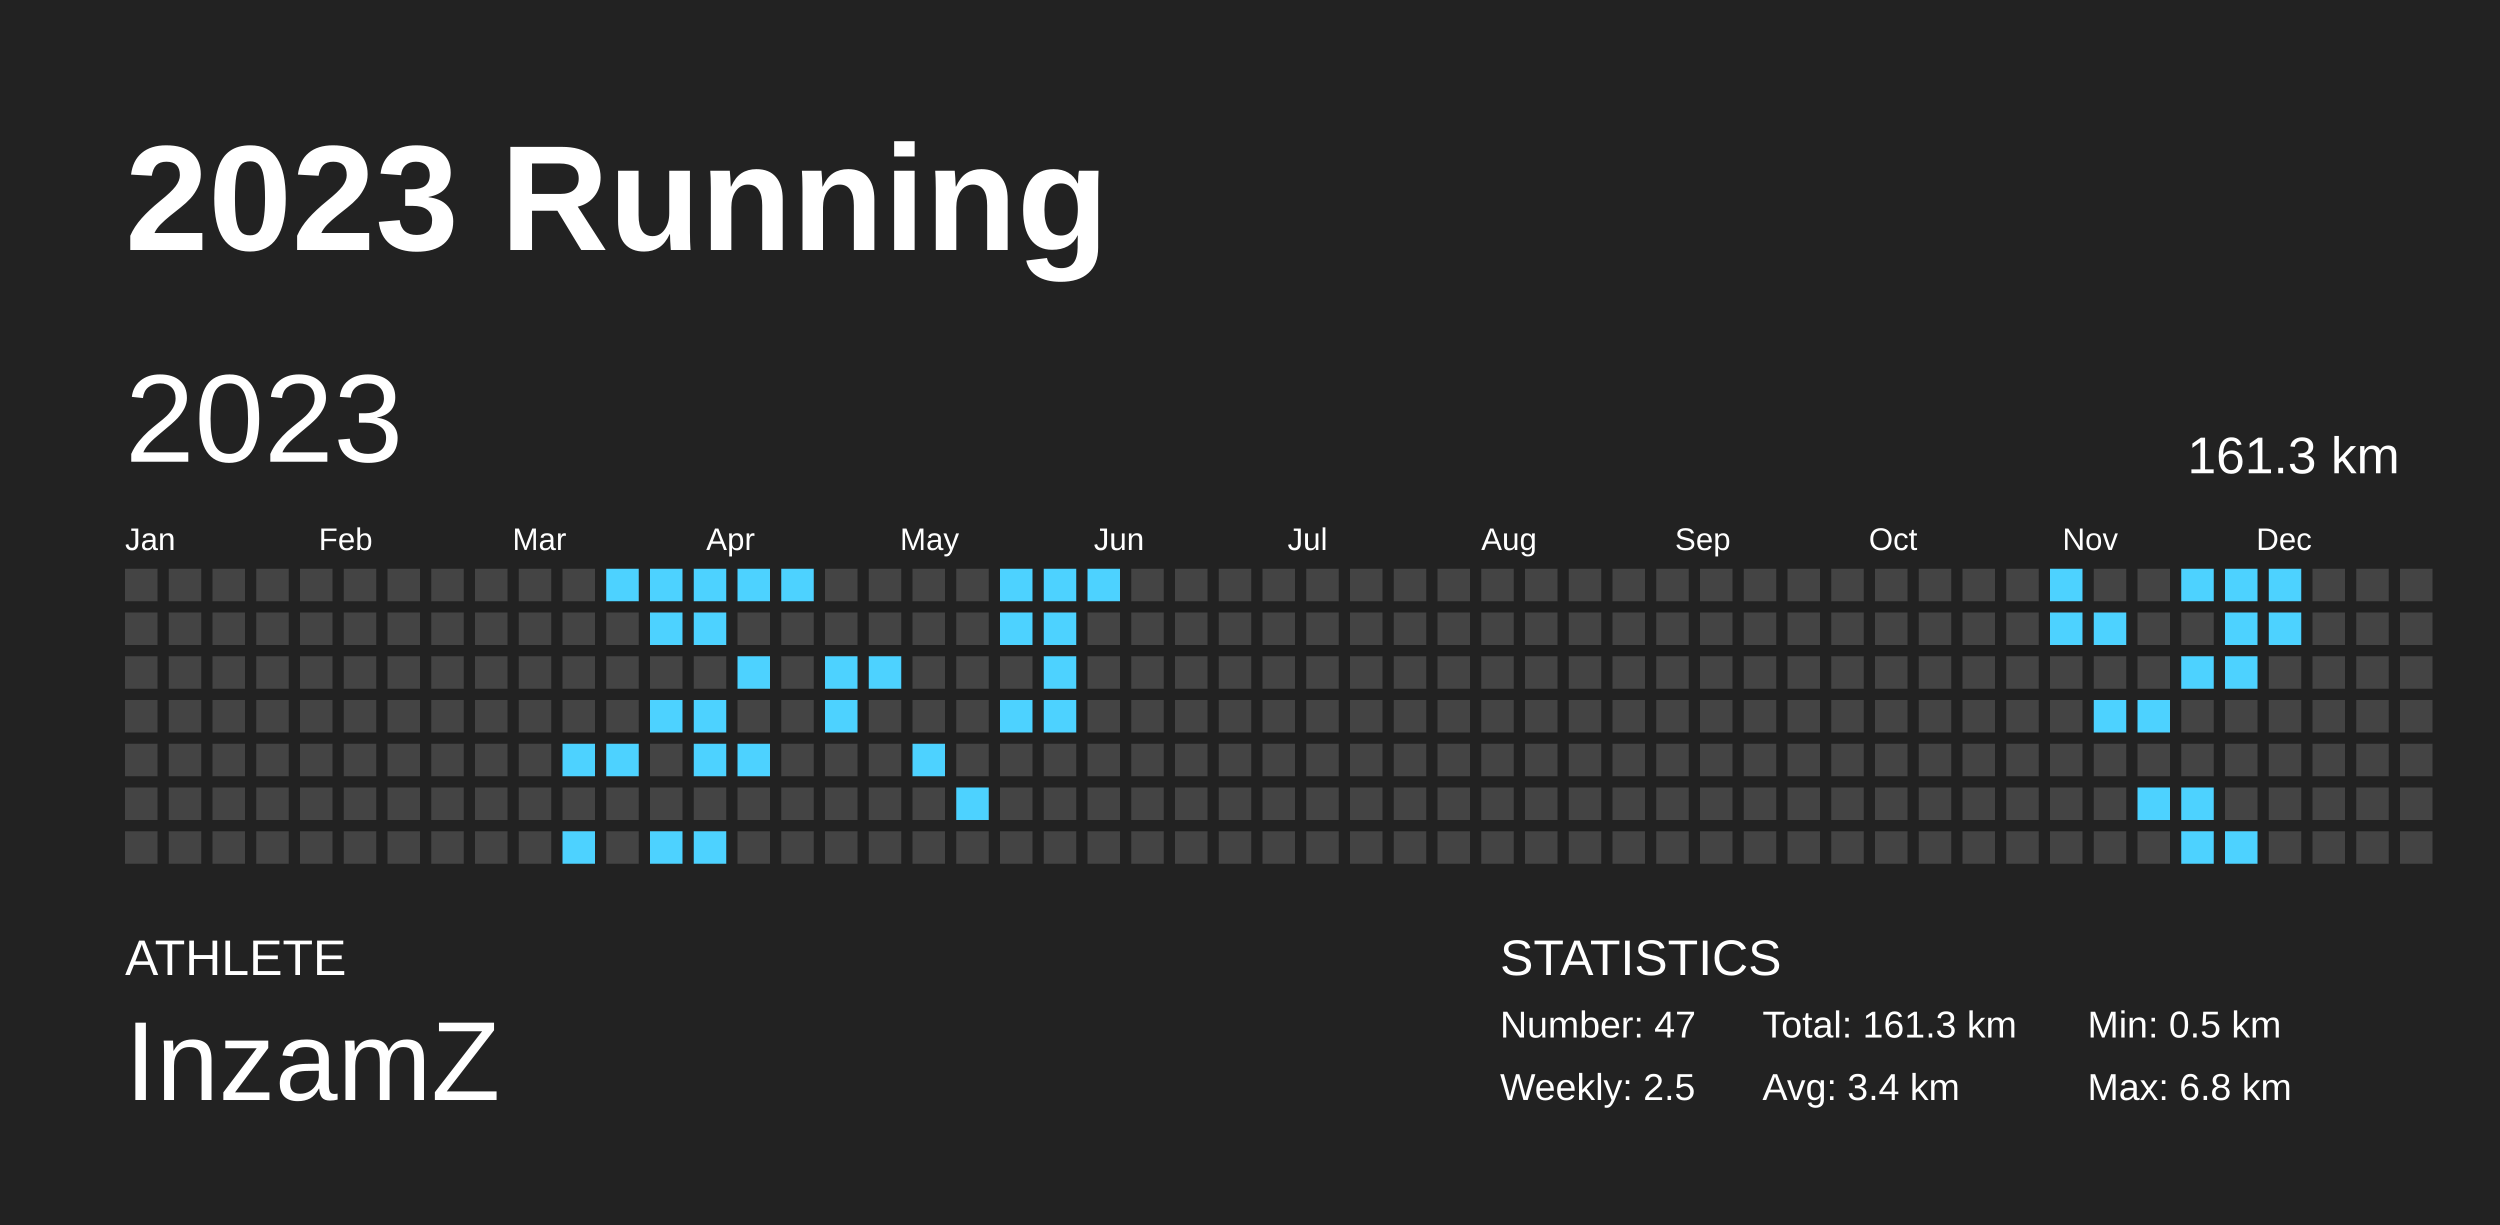
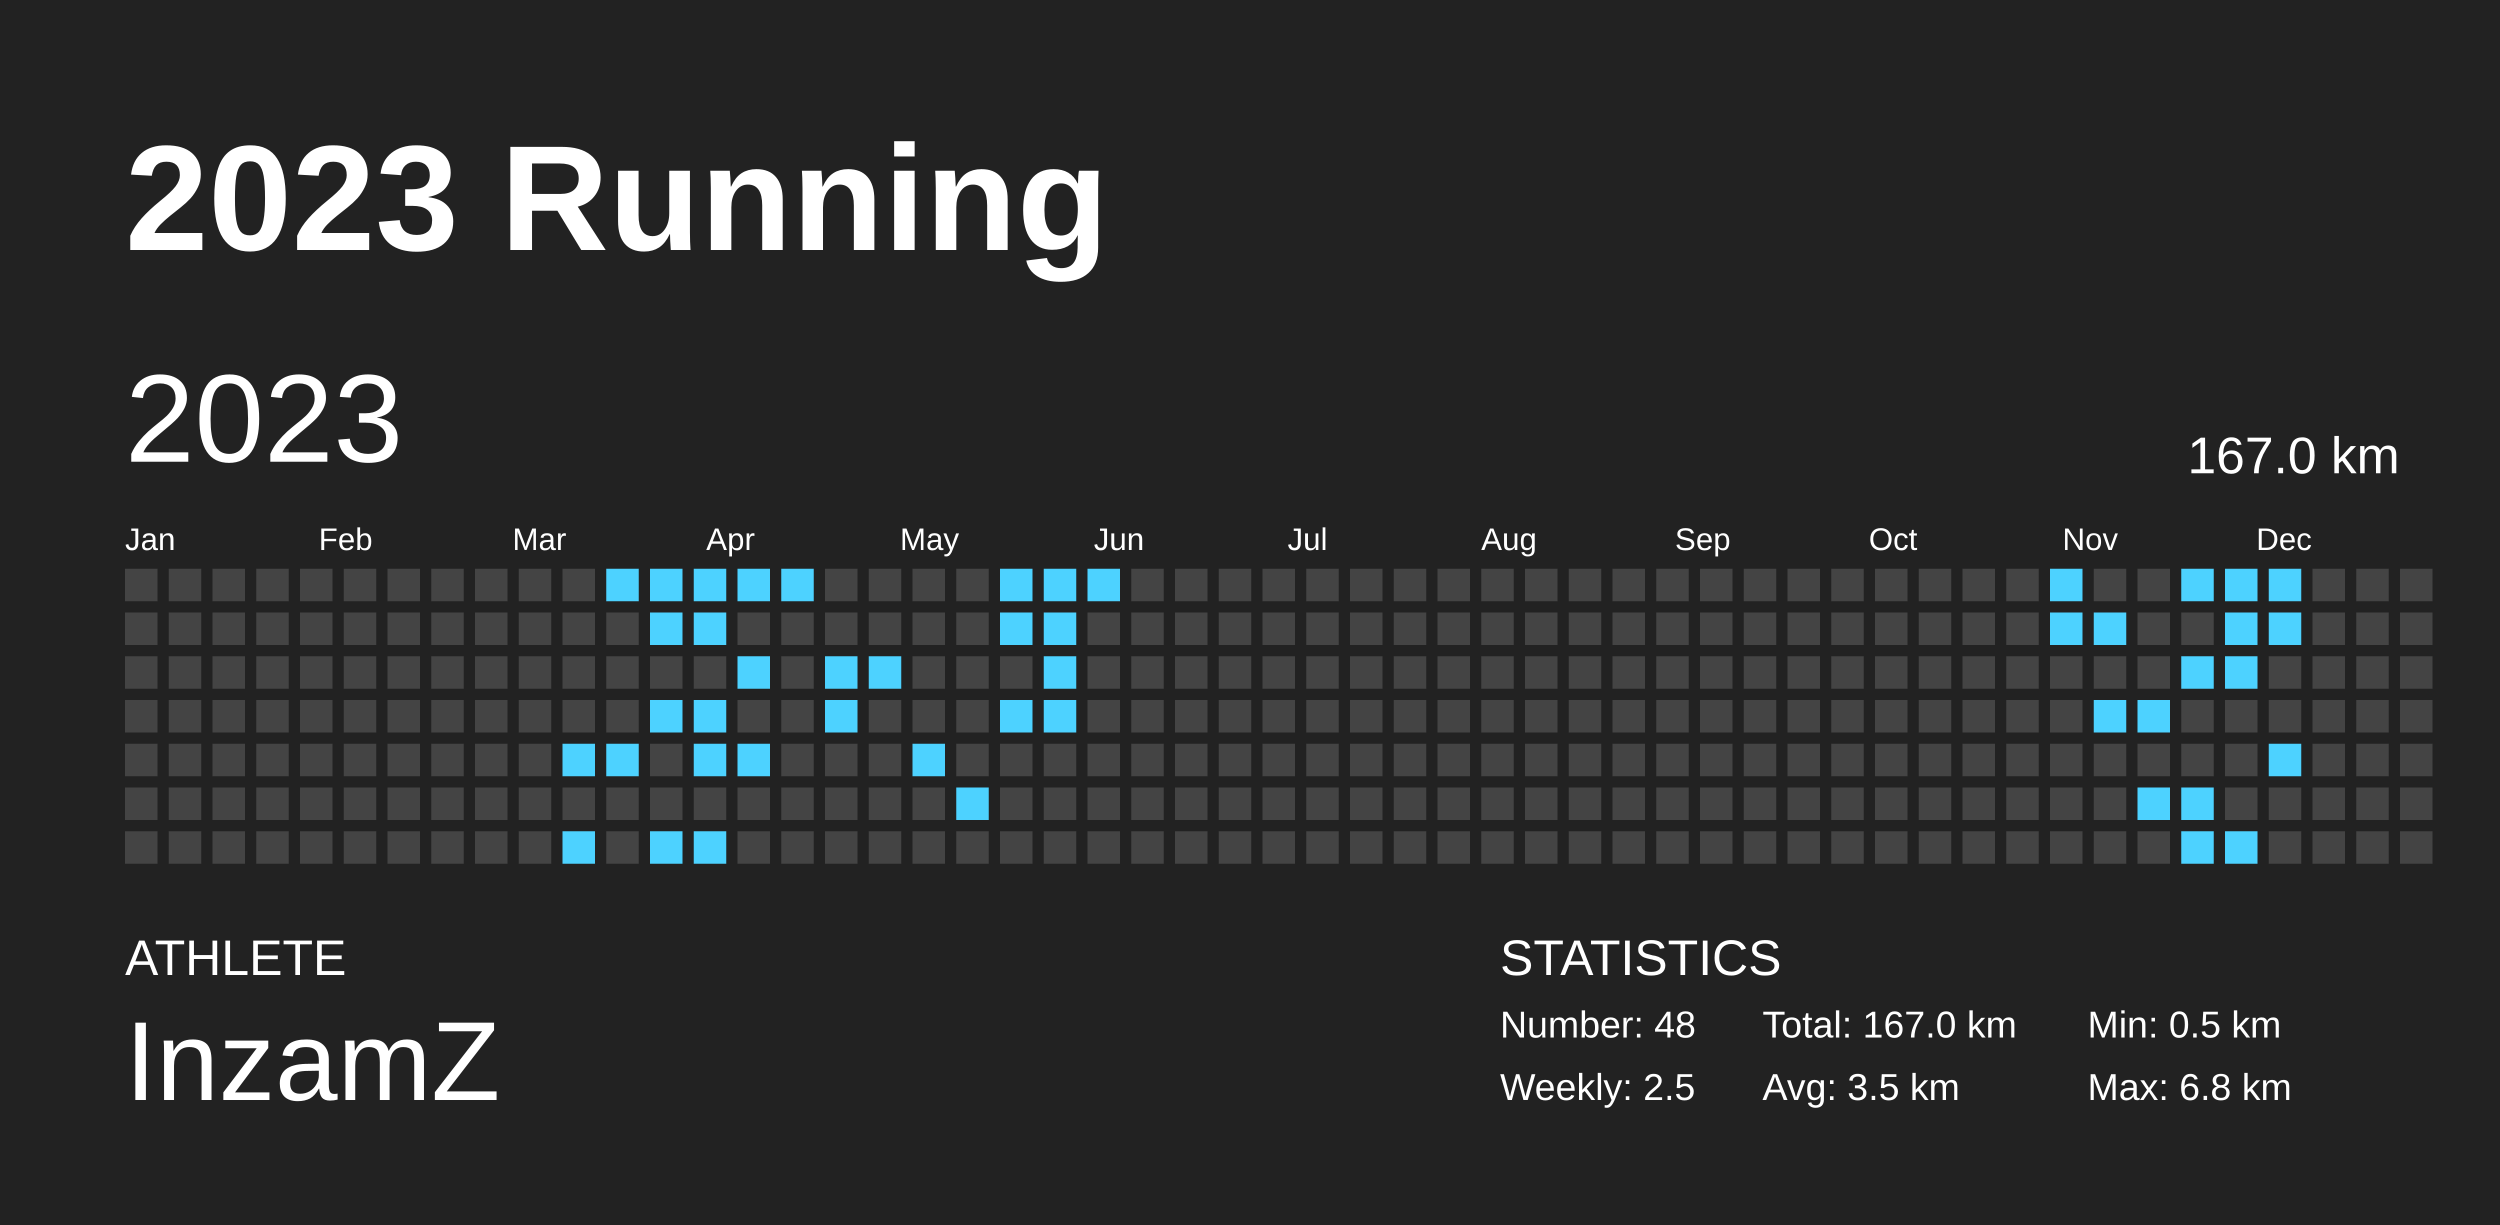
<svg xmlns="http://www.w3.org/2000/svg" baseProfile="full" height="98mm" version="1.1" viewBox="0,0,200,98" width="200mm">
  <defs />
  <rect fill="#222222" height="98" width="200" x="0" y="0" />
  <text fill="#FFFFFF" style="font-size:12px; font-family:Arial; font-weight:bold;" x="10" y="20">2023 Running</text>
  <text fill="#FFFFFF" style="font-size:4px; font-family:Arial" x="10" y="78">ATHLETE</text>
  <text fill="#FFFFFF" style="font-size:9px; font-family:Arial" x="10" y="88">InzamZ</text>
  <text fill="#FFFFFF" style="font-size:4px; font-family:Arial" x="120" y="78">STATISTICS</text>
-   <text fill="#FFFFFF" style="font-size:3px; font-family:Arial" x="120" y="83">Number: 47</text>
+   <text fill="#FFFFFF" style="font-size:3px; font-family:Arial" x="120" y="83">Number: 48</text>
  <text fill="#FFFFFF" style="font-size:3px; font-family:Arial" x="120" y="88">Weekly: 2.5</text>
-   <text fill="#FFFFFF" style="font-size:3px; font-family:Arial" x="141" y="83">Total: 161.3 km</text>
-   <text fill="#FFFFFF" style="font-size:3px; font-family:Arial" x="141" y="88">Avg: 3.4 km</text>
+   <text fill="#FFFFFF" style="font-size:3px; font-family:Arial" x="141" y="83">Total: 167.0 km</text>
+   <text fill="#FFFFFF" style="font-size:3px; font-family:Arial" x="141" y="88">Avg: 3.5 km</text>
  <text fill="#FFFFFF" style="font-size:3px; font-family:Arial" x="167" y="83">Min: 0.5 km</text>
  <text fill="#FFFFFF" style="font-size:3px; font-family:Arial" x="167" y="88">Max: 6.8 km</text>
  <text dominant-baseline="hanging" fill="#FFFFFF" style="font-size:10.0px; font-family:Arial;" x="10" y="30">2023</text>
-   <text dominant-baseline="hanging" fill="#FFFFFF" style="font-size:4.125px; font-family:Arial;" x="175" y="35">161.3 km</text>
+   <text dominant-baseline="hanging" fill="#FFFFFF" style="font-size:4.125px; font-family:Arial;" x="175" y="35">167.0 km</text>
  <text fill="#FFFFFF" style="font-size:2.5px; font-family:Arial" x="10.0" y="44">Jan</text>
  <text fill="#FFFFFF" style="font-size:2.5px; font-family:Arial" x="25.5" y="44">Feb</text>
  <text fill="#FFFFFF" style="font-size:2.5px; font-family:Arial" x="41.0" y="44">Mar</text>
  <text fill="#FFFFFF" style="font-size:2.5px; font-family:Arial" x="56.5" y="44">Apr</text>
  <text fill="#FFFFFF" style="font-size:2.5px; font-family:Arial" x="72.0" y="44">May</text>
  <text fill="#FFFFFF" style="font-size:2.5px; font-family:Arial" x="87.5" y="44">Jun</text>
  <text fill="#FFFFFF" style="font-size:2.5px; font-family:Arial" x="103.0" y="44">Jul</text>
  <text fill="#FFFFFF" style="font-size:2.5px; font-family:Arial" x="118.5" y="44">Aug</text>
  <text fill="#FFFFFF" style="font-size:2.5px; font-family:Arial" x="134.0" y="44">Sep</text>
  <text fill="#FFFFFF" style="font-size:2.5px; font-family:Arial" x="149.5" y="44">Oct</text>
  <text fill="#FFFFFF" style="font-size:2.5px; font-family:Arial" x="165.0" y="44">Nov</text>
  <text fill="#FFFFFF" style="font-size:2.5px; font-family:Arial" x="180.5" y="44">Dec</text>
  <rect fill="#444444" height="2.6" width="2.6" x="10.0" y="45.5" />
  <rect fill="#444444" height="2.6" width="2.6" x="10.0" y="49.0" />
  <rect fill="#444444" height="2.6" width="2.6" x="10.0" y="52.5" />
  <rect fill="#444444" height="2.6" width="2.6" x="10.0" y="56.0" />
  <rect fill="#444444" height="2.6" width="2.6" x="10.0" y="59.5" />
  <rect fill="#444444" height="2.6" width="2.6" x="10.0" y="63.0" />
  <rect fill="#444444" height="2.6" width="2.6" x="10.0" y="66.5" />
  <rect fill="#444444" height="2.6" width="2.6" x="13.5" y="45.5" />
  <rect fill="#444444" height="2.6" width="2.6" x="13.5" y="49.0" />
  <rect fill="#444444" height="2.6" width="2.6" x="13.5" y="52.5" />
  <rect fill="#444444" height="2.6" width="2.6" x="13.5" y="56.0" />
  <rect fill="#444444" height="2.6" width="2.6" x="13.5" y="59.5" />
  <rect fill="#444444" height="2.6" width="2.6" x="13.5" y="63.0" />
  <rect fill="#444444" height="2.6" width="2.6" x="13.5" y="66.5" />
  <rect fill="#444444" height="2.6" width="2.6" x="17.0" y="45.5" />
  <rect fill="#444444" height="2.6" width="2.6" x="17.0" y="49.0" />
  <rect fill="#444444" height="2.6" width="2.6" x="17.0" y="52.5" />
  <rect fill="#444444" height="2.6" width="2.6" x="17.0" y="56.0" />
  <rect fill="#444444" height="2.6" width="2.6" x="17.0" y="59.5" />
  <rect fill="#444444" height="2.6" width="2.6" x="17.0" y="63.0" />
  <rect fill="#444444" height="2.6" width="2.6" x="17.0" y="66.5" />
  <rect fill="#444444" height="2.6" width="2.6" x="20.5" y="45.5" />
  <rect fill="#444444" height="2.6" width="2.6" x="20.5" y="49.0" />
  <rect fill="#444444" height="2.6" width="2.6" x="20.5" y="52.5" />
  <rect fill="#444444" height="2.6" width="2.6" x="20.5" y="56.0" />
  <rect fill="#444444" height="2.6" width="2.6" x="20.5" y="59.5" />
  <rect fill="#444444" height="2.6" width="2.6" x="20.5" y="63.0" />
  <rect fill="#444444" height="2.6" width="2.6" x="20.5" y="66.5" />
  <rect fill="#444444" height="2.6" width="2.6" x="24.0" y="45.5" />
  <rect fill="#444444" height="2.6" width="2.6" x="24.0" y="49.0" />
  <rect fill="#444444" height="2.6" width="2.6" x="24.0" y="52.5" />
  <rect fill="#444444" height="2.6" width="2.6" x="24.0" y="56.0" />
  <rect fill="#444444" height="2.6" width="2.6" x="24.0" y="59.5" />
  <rect fill="#444444" height="2.6" width="2.6" x="24.0" y="63.0" />
  <rect fill="#444444" height="2.6" width="2.6" x="24.0" y="66.5" />
  <rect fill="#444444" height="2.6" width="2.6" x="27.5" y="45.5" />
  <rect fill="#444444" height="2.6" width="2.6" x="27.5" y="49.0" />
  <rect fill="#444444" height="2.6" width="2.6" x="27.5" y="52.5" />
  <rect fill="#444444" height="2.6" width="2.6" x="27.5" y="56.0" />
  <rect fill="#444444" height="2.6" width="2.6" x="27.5" y="59.5" />
  <rect fill="#444444" height="2.6" width="2.6" x="27.5" y="63.0" />
  <rect fill="#444444" height="2.6" width="2.6" x="27.5" y="66.5" />
  <rect fill="#444444" height="2.6" width="2.6" x="31.0" y="45.5" />
  <rect fill="#444444" height="2.6" width="2.6" x="31.0" y="49.0" />
  <rect fill="#444444" height="2.6" width="2.6" x="31.0" y="52.5" />
  <rect fill="#444444" height="2.6" width="2.6" x="31.0" y="56.0" />
  <rect fill="#444444" height="2.6" width="2.6" x="31.0" y="59.5" />
  <rect fill="#444444" height="2.6" width="2.6" x="31.0" y="63.0" />
  <rect fill="#444444" height="2.6" width="2.6" x="31.0" y="66.5" />
  <rect fill="#444444" height="2.6" width="2.6" x="34.5" y="45.5" />
  <rect fill="#444444" height="2.6" width="2.6" x="34.5" y="49.0" />
  <rect fill="#444444" height="2.6" width="2.6" x="34.5" y="52.5" />
  <rect fill="#444444" height="2.6" width="2.6" x="34.5" y="56.0" />
  <rect fill="#444444" height="2.6" width="2.6" x="34.5" y="59.5" />
  <rect fill="#444444" height="2.6" width="2.6" x="34.5" y="63.0" />
  <rect fill="#444444" height="2.6" width="2.6" x="34.5" y="66.5" />
  <rect fill="#444444" height="2.6" width="2.6" x="38.0" y="45.5" />
  <rect fill="#444444" height="2.6" width="2.6" x="38.0" y="49.0" />
  <rect fill="#444444" height="2.6" width="2.6" x="38.0" y="52.5" />
  <rect fill="#444444" height="2.6" width="2.6" x="38.0" y="56.0" />
  <rect fill="#444444" height="2.6" width="2.6" x="38.0" y="59.5" />
  <rect fill="#444444" height="2.6" width="2.6" x="38.0" y="63.0" />
  <rect fill="#444444" height="2.6" width="2.6" x="38.0" y="66.5" />
  <rect fill="#444444" height="2.6" width="2.6" x="41.5" y="45.5" />
  <rect fill="#444444" height="2.6" width="2.6" x="41.5" y="49.0" />
  <rect fill="#444444" height="2.6" width="2.6" x="41.5" y="52.5" />
  <rect fill="#444444" height="2.6" width="2.6" x="41.5" y="56.0" />
  <rect fill="#444444" height="2.6" width="2.6" x="41.5" y="59.5" />
  <rect fill="#444444" height="2.6" width="2.6" x="41.5" y="63.0" />
  <rect fill="#444444" height="2.6" width="2.6" x="41.5" y="66.5" />
  <rect fill="#444444" height="2.6" width="2.6" x="45.0" y="45.5" />
  <rect fill="#444444" height="2.6" width="2.6" x="45.0" y="49.0" />
  <rect fill="#444444" height="2.6" width="2.6" x="45.0" y="52.5" />
  <rect fill="#444444" height="2.6" width="2.6" x="45.0" y="56.0" />
  <rect fill="#4dd2ff" height="2.6" width="2.6" x="45.0" y="59.5" />
  <rect fill="#444444" height="2.6" width="2.6" x="45.0" y="63.0" />
  <rect fill="#4dd2ff" height="2.6" width="2.6" x="45.0" y="66.5" />
  <rect fill="#4dd2ff" height="2.6" width="2.6" x="48.5" y="45.5" />
  <rect fill="#444444" height="2.6" width="2.6" x="48.5" y="49.0" />
  <rect fill="#444444" height="2.6" width="2.6" x="48.5" y="52.5" />
  <rect fill="#444444" height="2.6" width="2.6" x="48.5" y="56.0" />
  <rect fill="#4dd2ff" height="2.6" width="2.6" x="48.5" y="59.5" />
  <rect fill="#444444" height="2.6" width="2.6" x="48.5" y="63.0" />
  <rect fill="#444444" height="2.6" width="2.6" x="48.5" y="66.5" />
  <rect fill="#4dd2ff" height="2.6" width="2.6" x="52.0" y="45.5" />
  <rect fill="#4dd2ff" height="2.6" width="2.6" x="52.0" y="49.0" />
  <rect fill="#444444" height="2.6" width="2.6" x="52.0" y="52.5" />
  <rect fill="#4dd2ff" height="2.6" width="2.6" x="52.0" y="56.0" />
  <rect fill="#444444" height="2.6" width="2.6" x="52.0" y="59.5" />
  <rect fill="#444444" height="2.6" width="2.6" x="52.0" y="63.0" />
  <rect fill="#4dd2ff" height="2.6" width="2.6" x="52.0" y="66.5" />
  <rect fill="#4dd2ff" height="2.6" width="2.6" x="55.5" y="45.5" />
  <rect fill="#4dd2ff" height="2.6" width="2.6" x="55.5" y="49.0" />
  <rect fill="#444444" height="2.6" width="2.6" x="55.5" y="52.5" />
  <rect fill="#4dd2ff" height="2.6" width="2.6" x="55.5" y="56.0" />
  <rect fill="#4dd2ff" height="2.6" width="2.6" x="55.5" y="59.5" />
  <rect fill="#444444" height="2.6" width="2.6" x="55.5" y="63.0" />
  <rect fill="#4dd2ff" height="2.6" width="2.6" x="55.5" y="66.5" />
  <rect fill="#4dd2ff" height="2.6" width="2.6" x="59.0" y="45.5" />
  <rect fill="#444444" height="2.6" width="2.6" x="59.0" y="49.0" />
  <rect fill="#4dd2ff" height="2.6" width="2.6" x="59.0" y="52.5" />
  <rect fill="#444444" height="2.6" width="2.6" x="59.0" y="56.0" />
  <rect fill="#4dd2ff" height="2.6" width="2.6" x="59.0" y="59.5" />
  <rect fill="#444444" height="2.6" width="2.6" x="59.0" y="63.0" />
  <rect fill="#444444" height="2.6" width="2.6" x="59.0" y="66.5" />
  <rect fill="#4dd2ff" height="2.6" width="2.6" x="62.5" y="45.5" />
  <rect fill="#444444" height="2.6" width="2.6" x="62.5" y="49.0" />
  <rect fill="#444444" height="2.6" width="2.6" x="62.5" y="52.5" />
  <rect fill="#444444" height="2.6" width="2.6" x="62.5" y="56.0" />
  <rect fill="#444444" height="2.6" width="2.6" x="62.5" y="59.5" />
  <rect fill="#444444" height="2.6" width="2.6" x="62.5" y="63.0" />
  <rect fill="#444444" height="2.6" width="2.6" x="62.5" y="66.5" />
  <rect fill="#444444" height="2.6" width="2.6" x="66.0" y="45.5" />
  <rect fill="#444444" height="2.6" width="2.6" x="66.0" y="49.0" />
  <rect fill="#4dd2ff" height="2.6" width="2.6" x="66.0" y="52.5" />
  <rect fill="#4dd2ff" height="2.6" width="2.6" x="66.0" y="56.0" />
  <rect fill="#444444" height="2.6" width="2.6" x="66.0" y="59.5" />
  <rect fill="#444444" height="2.6" width="2.6" x="66.0" y="63.0" />
  <rect fill="#444444" height="2.6" width="2.6" x="66.0" y="66.5" />
  <rect fill="#444444" height="2.6" width="2.6" x="69.5" y="45.5" />
  <rect fill="#444444" height="2.6" width="2.6" x="69.5" y="49.0" />
  <rect fill="#4dd2ff" height="2.6" width="2.6" x="69.5" y="52.5" />
  <rect fill="#444444" height="2.6" width="2.6" x="69.5" y="56.0" />
  <rect fill="#444444" height="2.6" width="2.6" x="69.5" y="59.5" />
  <rect fill="#444444" height="2.6" width="2.6" x="69.5" y="63.0" />
  <rect fill="#444444" height="2.6" width="2.6" x="69.5" y="66.5" />
  <rect fill="#444444" height="2.6" width="2.6" x="73.0" y="45.5" />
  <rect fill="#444444" height="2.6" width="2.6" x="73.0" y="49.0" />
  <rect fill="#444444" height="2.6" width="2.6" x="73.0" y="52.5" />
  <rect fill="#444444" height="2.6" width="2.6" x="73.0" y="56.0" />
  <rect fill="#4dd2ff" height="2.6" width="2.6" x="73.0" y="59.5" />
  <rect fill="#444444" height="2.6" width="2.6" x="73.0" y="63.0" />
  <rect fill="#444444" height="2.6" width="2.6" x="73.0" y="66.5" />
  <rect fill="#444444" height="2.6" width="2.6" x="76.5" y="45.5" />
  <rect fill="#444444" height="2.6" width="2.6" x="76.5" y="49.0" />
  <rect fill="#444444" height="2.6" width="2.6" x="76.5" y="52.5" />
  <rect fill="#444444" height="2.6" width="2.6" x="76.5" y="56.0" />
  <rect fill="#444444" height="2.6" width="2.6" x="76.5" y="59.5" />
  <rect fill="#4dd2ff" height="2.6" width="2.6" x="76.5" y="63.0" />
  <rect fill="#444444" height="2.6" width="2.6" x="76.5" y="66.5" />
  <rect fill="#4dd2ff" height="2.6" width="2.6" x="80.0" y="45.5" />
  <rect fill="#4dd2ff" height="2.6" width="2.6" x="80.0" y="49.0" />
  <rect fill="#444444" height="2.6" width="2.6" x="80.0" y="52.5" />
  <rect fill="#4dd2ff" height="2.6" width="2.6" x="80.0" y="56.0" />
  <rect fill="#444444" height="2.6" width="2.6" x="80.0" y="59.5" />
  <rect fill="#444444" height="2.6" width="2.6" x="80.0" y="63.0" />
  <rect fill="#444444" height="2.6" width="2.6" x="80.0" y="66.5" />
  <rect fill="#4dd2ff" height="2.6" width="2.6" x="83.5" y="45.5" />
  <rect fill="#4dd2ff" height="2.6" width="2.6" x="83.5" y="49.0" />
  <rect fill="#4dd2ff" height="2.6" width="2.6" x="83.5" y="52.5" />
  <rect fill="#4dd2ff" height="2.6" width="2.6" x="83.5" y="56.0" />
  <rect fill="#444444" height="2.6" width="2.6" x="83.5" y="59.5" />
  <rect fill="#444444" height="2.6" width="2.6" x="83.5" y="63.0" />
  <rect fill="#444444" height="2.6" width="2.6" x="83.5" y="66.5" />
  <rect fill="#4dd2ff" height="2.6" width="2.6" x="87.0" y="45.5" />
  <rect fill="#444444" height="2.6" width="2.6" x="87.0" y="49.0" />
  <rect fill="#444444" height="2.6" width="2.6" x="87.0" y="52.5" />
  <rect fill="#444444" height="2.6" width="2.6" x="87.0" y="56.0" />
  <rect fill="#444444" height="2.6" width="2.6" x="87.0" y="59.5" />
  <rect fill="#444444" height="2.6" width="2.6" x="87.0" y="63.0" />
  <rect fill="#444444" height="2.6" width="2.6" x="87.0" y="66.5" />
  <rect fill="#444444" height="2.6" width="2.6" x="90.5" y="45.5" />
  <rect fill="#444444" height="2.6" width="2.6" x="90.5" y="49.0" />
  <rect fill="#444444" height="2.6" width="2.6" x="90.5" y="52.5" />
  <rect fill="#444444" height="2.6" width="2.6" x="90.5" y="56.0" />
  <rect fill="#444444" height="2.6" width="2.6" x="90.5" y="59.5" />
  <rect fill="#444444" height="2.6" width="2.6" x="90.5" y="63.0" />
  <rect fill="#444444" height="2.6" width="2.6" x="90.5" y="66.5" />
  <rect fill="#444444" height="2.6" width="2.6" x="94.0" y="45.5" />
  <rect fill="#444444" height="2.6" width="2.6" x="94.0" y="49.0" />
  <rect fill="#444444" height="2.6" width="2.6" x="94.0" y="52.5" />
  <rect fill="#444444" height="2.6" width="2.6" x="94.0" y="56.0" />
  <rect fill="#444444" height="2.6" width="2.6" x="94.0" y="59.5" />
  <rect fill="#444444" height="2.6" width="2.6" x="94.0" y="63.0" />
  <rect fill="#444444" height="2.6" width="2.6" x="94.0" y="66.5" />
  <rect fill="#444444" height="2.6" width="2.6" x="97.5" y="45.5" />
  <rect fill="#444444" height="2.6" width="2.6" x="97.5" y="49.0" />
  <rect fill="#444444" height="2.6" width="2.6" x="97.5" y="52.5" />
  <rect fill="#444444" height="2.6" width="2.6" x="97.5" y="56.0" />
  <rect fill="#444444" height="2.6" width="2.6" x="97.5" y="59.5" />
  <rect fill="#444444" height="2.6" width="2.6" x="97.5" y="63.0" />
  <rect fill="#444444" height="2.6" width="2.6" x="97.5" y="66.5" />
  <rect fill="#444444" height="2.6" width="2.6" x="101.0" y="45.5" />
  <rect fill="#444444" height="2.6" width="2.6" x="101.0" y="49.0" />
  <rect fill="#444444" height="2.6" width="2.6" x="101.0" y="52.5" />
  <rect fill="#444444" height="2.6" width="2.6" x="101.0" y="56.0" />
  <rect fill="#444444" height="2.6" width="2.6" x="101.0" y="59.5" />
  <rect fill="#444444" height="2.6" width="2.6" x="101.0" y="63.0" />
  <rect fill="#444444" height="2.6" width="2.6" x="101.0" y="66.5" />
  <rect fill="#444444" height="2.6" width="2.6" x="104.5" y="45.5" />
  <rect fill="#444444" height="2.6" width="2.6" x="104.5" y="49.0" />
  <rect fill="#444444" height="2.6" width="2.6" x="104.5" y="52.5" />
  <rect fill="#444444" height="2.6" width="2.6" x="104.5" y="56.0" />
  <rect fill="#444444" height="2.6" width="2.6" x="104.5" y="59.5" />
  <rect fill="#444444" height="2.6" width="2.6" x="104.5" y="63.0" />
  <rect fill="#444444" height="2.6" width="2.6" x="104.5" y="66.5" />
  <rect fill="#444444" height="2.6" width="2.6" x="108.0" y="45.5" />
  <rect fill="#444444" height="2.6" width="2.6" x="108.0" y="49.0" />
  <rect fill="#444444" height="2.6" width="2.6" x="108.0" y="52.5" />
  <rect fill="#444444" height="2.6" width="2.6" x="108.0" y="56.0" />
  <rect fill="#444444" height="2.6" width="2.6" x="108.0" y="59.5" />
  <rect fill="#444444" height="2.6" width="2.6" x="108.0" y="63.0" />
  <rect fill="#444444" height="2.6" width="2.6" x="108.0" y="66.5" />
  <rect fill="#444444" height="2.6" width="2.6" x="111.5" y="45.5" />
  <rect fill="#444444" height="2.6" width="2.6" x="111.5" y="49.0" />
  <rect fill="#444444" height="2.6" width="2.6" x="111.5" y="52.5" />
  <rect fill="#444444" height="2.6" width="2.6" x="111.5" y="56.0" />
  <rect fill="#444444" height="2.6" width="2.6" x="111.5" y="59.5" />
  <rect fill="#444444" height="2.6" width="2.6" x="111.5" y="63.0" />
  <rect fill="#444444" height="2.6" width="2.6" x="111.5" y="66.5" />
  <rect fill="#444444" height="2.6" width="2.6" x="115.0" y="45.5" />
  <rect fill="#444444" height="2.6" width="2.6" x="115.0" y="49.0" />
  <rect fill="#444444" height="2.6" width="2.6" x="115.0" y="52.5" />
  <rect fill="#444444" height="2.6" width="2.6" x="115.0" y="56.0" />
  <rect fill="#444444" height="2.6" width="2.6" x="115.0" y="59.5" />
  <rect fill="#444444" height="2.6" width="2.6" x="115.0" y="63.0" />
  <rect fill="#444444" height="2.6" width="2.6" x="115.0" y="66.5" />
  <rect fill="#444444" height="2.6" width="2.6" x="118.5" y="45.5" />
  <rect fill="#444444" height="2.6" width="2.6" x="118.5" y="49.0" />
  <rect fill="#444444" height="2.6" width="2.6" x="118.5" y="52.5" />
  <rect fill="#444444" height="2.6" width="2.6" x="118.5" y="56.0" />
  <rect fill="#444444" height="2.6" width="2.6" x="118.5" y="59.5" />
  <rect fill="#444444" height="2.6" width="2.6" x="118.5" y="63.0" />
  <rect fill="#444444" height="2.6" width="2.6" x="118.5" y="66.5" />
  <rect fill="#444444" height="2.6" width="2.6" x="122.0" y="45.5" />
  <rect fill="#444444" height="2.6" width="2.6" x="122.0" y="49.0" />
  <rect fill="#444444" height="2.6" width="2.6" x="122.0" y="52.5" />
  <rect fill="#444444" height="2.6" width="2.6" x="122.0" y="56.0" />
  <rect fill="#444444" height="2.6" width="2.6" x="122.0" y="59.5" />
  <rect fill="#444444" height="2.6" width="2.6" x="122.0" y="63.0" />
  <rect fill="#444444" height="2.6" width="2.6" x="122.0" y="66.5" />
  <rect fill="#444444" height="2.6" width="2.6" x="125.5" y="45.5" />
  <rect fill="#444444" height="2.6" width="2.6" x="125.5" y="49.0" />
  <rect fill="#444444" height="2.6" width="2.6" x="125.5" y="52.5" />
  <rect fill="#444444" height="2.6" width="2.6" x="125.5" y="56.0" />
  <rect fill="#444444" height="2.6" width="2.6" x="125.5" y="59.5" />
  <rect fill="#444444" height="2.6" width="2.6" x="125.5" y="63.0" />
  <rect fill="#444444" height="2.6" width="2.6" x="125.5" y="66.5" />
  <rect fill="#444444" height="2.6" width="2.6" x="129.0" y="45.5" />
  <rect fill="#444444" height="2.6" width="2.6" x="129.0" y="49.0" />
  <rect fill="#444444" height="2.6" width="2.6" x="129.0" y="52.5" />
  <rect fill="#444444" height="2.6" width="2.6" x="129.0" y="56.0" />
  <rect fill="#444444" height="2.6" width="2.6" x="129.0" y="59.5" />
  <rect fill="#444444" height="2.6" width="2.6" x="129.0" y="63.0" />
  <rect fill="#444444" height="2.6" width="2.6" x="129.0" y="66.5" />
  <rect fill="#444444" height="2.6" width="2.6" x="132.5" y="45.5" />
  <rect fill="#444444" height="2.6" width="2.6" x="132.5" y="49.0" />
  <rect fill="#444444" height="2.6" width="2.6" x="132.5" y="52.5" />
  <rect fill="#444444" height="2.6" width="2.6" x="132.5" y="56.0" />
  <rect fill="#444444" height="2.6" width="2.6" x="132.5" y="59.5" />
  <rect fill="#444444" height="2.6" width="2.6" x="132.5" y="63.0" />
  <rect fill="#444444" height="2.6" width="2.6" x="132.5" y="66.5" />
  <rect fill="#444444" height="2.6" width="2.6" x="136.0" y="45.5" />
  <rect fill="#444444" height="2.6" width="2.6" x="136.0" y="49.0" />
  <rect fill="#444444" height="2.6" width="2.6" x="136.0" y="52.5" />
  <rect fill="#444444" height="2.6" width="2.6" x="136.0" y="56.0" />
  <rect fill="#444444" height="2.6" width="2.6" x="136.0" y="59.5" />
  <rect fill="#444444" height="2.6" width="2.6" x="136.0" y="63.0" />
  <rect fill="#444444" height="2.6" width="2.6" x="136.0" y="66.5" />
  <rect fill="#444444" height="2.6" width="2.6" x="139.5" y="45.5" />
  <rect fill="#444444" height="2.6" width="2.6" x="139.5" y="49.0" />
  <rect fill="#444444" height="2.6" width="2.6" x="139.5" y="52.5" />
  <rect fill="#444444" height="2.6" width="2.6" x="139.5" y="56.0" />
  <rect fill="#444444" height="2.6" width="2.6" x="139.5" y="59.5" />
  <rect fill="#444444" height="2.6" width="2.6" x="139.5" y="63.0" />
  <rect fill="#444444" height="2.6" width="2.6" x="139.5" y="66.5" />
  <rect fill="#444444" height="2.6" width="2.6" x="143.0" y="45.5" />
  <rect fill="#444444" height="2.6" width="2.6" x="143.0" y="49.0" />
  <rect fill="#444444" height="2.6" width="2.6" x="143.0" y="52.5" />
  <rect fill="#444444" height="2.6" width="2.6" x="143.0" y="56.0" />
  <rect fill="#444444" height="2.6" width="2.6" x="143.0" y="59.5" />
  <rect fill="#444444" height="2.6" width="2.6" x="143.0" y="63.0" />
  <rect fill="#444444" height="2.6" width="2.6" x="143.0" y="66.5" />
  <rect fill="#444444" height="2.6" width="2.6" x="146.5" y="45.5" />
  <rect fill="#444444" height="2.6" width="2.6" x="146.5" y="49.0" />
  <rect fill="#444444" height="2.6" width="2.6" x="146.5" y="52.5" />
  <rect fill="#444444" height="2.6" width="2.6" x="146.5" y="56.0" />
  <rect fill="#444444" height="2.6" width="2.6" x="146.5" y="59.5" />
  <rect fill="#444444" height="2.6" width="2.6" x="146.5" y="63.0" />
  <rect fill="#444444" height="2.6" width="2.6" x="146.5" y="66.5" />
  <rect fill="#444444" height="2.6" width="2.6" x="150.0" y="45.5" />
  <rect fill="#444444" height="2.6" width="2.6" x="150.0" y="49.0" />
  <rect fill="#444444" height="2.6" width="2.6" x="150.0" y="52.5" />
  <rect fill="#444444" height="2.6" width="2.6" x="150.0" y="56.0" />
  <rect fill="#444444" height="2.6" width="2.6" x="150.0" y="59.5" />
  <rect fill="#444444" height="2.6" width="2.6" x="150.0" y="63.0" />
  <rect fill="#444444" height="2.6" width="2.6" x="150.0" y="66.5" />
  <rect fill="#444444" height="2.6" width="2.6" x="153.5" y="45.5" />
  <rect fill="#444444" height="2.6" width="2.6" x="153.5" y="49.0" />
  <rect fill="#444444" height="2.6" width="2.6" x="153.5" y="52.5" />
  <rect fill="#444444" height="2.6" width="2.6" x="153.5" y="56.0" />
  <rect fill="#444444" height="2.6" width="2.6" x="153.5" y="59.5" />
  <rect fill="#444444" height="2.6" width="2.6" x="153.5" y="63.0" />
  <rect fill="#444444" height="2.6" width="2.6" x="153.5" y="66.5" />
  <rect fill="#444444" height="2.6" width="2.6" x="157.0" y="45.5" />
  <rect fill="#444444" height="2.6" width="2.6" x="157.0" y="49.0" />
  <rect fill="#444444" height="2.6" width="2.6" x="157.0" y="52.5" />
  <rect fill="#444444" height="2.6" width="2.6" x="157.0" y="56.0" />
  <rect fill="#444444" height="2.6" width="2.6" x="157.0" y="59.5" />
  <rect fill="#444444" height="2.6" width="2.6" x="157.0" y="63.0" />
  <rect fill="#444444" height="2.6" width="2.6" x="157.0" y="66.5" />
  <rect fill="#444444" height="2.6" width="2.6" x="160.5" y="45.5" />
  <rect fill="#444444" height="2.6" width="2.6" x="160.5" y="49.0" />
  <rect fill="#444444" height="2.6" width="2.6" x="160.5" y="52.5" />
  <rect fill="#444444" height="2.6" width="2.6" x="160.5" y="56.0" />
  <rect fill="#444444" height="2.6" width="2.6" x="160.5" y="59.5" />
  <rect fill="#444444" height="2.6" width="2.6" x="160.5" y="63.0" />
  <rect fill="#444444" height="2.6" width="2.6" x="160.5" y="66.5" />
  <rect fill="#4dd2ff" height="2.6" width="2.6" x="164.0" y="45.5" />
  <rect fill="#4dd2ff" height="2.6" width="2.6" x="164.0" y="49.0" />
  <rect fill="#444444" height="2.6" width="2.6" x="164.0" y="52.5" />
  <rect fill="#444444" height="2.6" width="2.6" x="164.0" y="56.0" />
  <rect fill="#444444" height="2.6" width="2.6" x="164.0" y="59.5" />
  <rect fill="#444444" height="2.6" width="2.6" x="164.0" y="63.0" />
  <rect fill="#444444" height="2.6" width="2.6" x="164.0" y="66.5" />
  <rect fill="#444444" height="2.6" width="2.6" x="167.5" y="45.5" />
  <rect fill="#4dd2ff" height="2.6" width="2.6" x="167.5" y="49.0" />
  <rect fill="#444444" height="2.6" width="2.6" x="167.5" y="52.5" />
  <rect fill="#4dd2ff" height="2.6" width="2.6" x="167.5" y="56.0" />
  <rect fill="#444444" height="2.6" width="2.6" x="167.5" y="59.5" />
  <rect fill="#444444" height="2.6" width="2.6" x="167.5" y="63.0" />
  <rect fill="#444444" height="2.6" width="2.6" x="167.5" y="66.5" />
  <rect fill="#444444" height="2.6" width="2.6" x="171.0" y="45.5" />
  <rect fill="#444444" height="2.6" width="2.6" x="171.0" y="49.0" />
  <rect fill="#444444" height="2.6" width="2.6" x="171.0" y="52.5" />
  <rect fill="#4dd2ff" height="2.6" width="2.6" x="171.0" y="56.0" />
  <rect fill="#444444" height="2.6" width="2.6" x="171.0" y="59.5" />
  <rect fill="#4dd2ff" height="2.6" width="2.6" x="171.0" y="63.0" />
  <rect fill="#444444" height="2.6" width="2.6" x="171.0" y="66.5" />
  <rect fill="#4dd2ff" height="2.6" width="2.6" x="174.5" y="45.5" />
  <rect fill="#444444" height="2.6" width="2.6" x="174.5" y="49.0" />
  <rect fill="#4dd2ff" height="2.6" width="2.6" x="174.5" y="52.5" />
  <rect fill="#444444" height="2.6" width="2.6" x="174.5" y="56.0" />
  <rect fill="#444444" height="2.6" width="2.6" x="174.5" y="59.5" />
  <rect fill="#4dd2ff" height="2.6" width="2.6" x="174.5" y="63.0" />
  <rect fill="#4dd2ff" height="2.6" width="2.6" x="174.5" y="66.5" />
  <rect fill="#4dd2ff" height="2.6" width="2.6" x="178.0" y="45.5" />
  <rect fill="#4dd2ff" height="2.6" width="2.6" x="178.0" y="49.0" />
  <rect fill="#4dd2ff" height="2.6" width="2.6" x="178.0" y="52.5" />
  <rect fill="#444444" height="2.6" width="2.6" x="178.0" y="56.0" />
  <rect fill="#444444" height="2.6" width="2.6" x="178.0" y="59.5" />
  <rect fill="#444444" height="2.6" width="2.6" x="178.0" y="63.0" />
  <rect fill="#4dd2ff" height="2.6" width="2.6" x="178.0" y="66.5" />
  <rect fill="#4dd2ff" height="2.6" width="2.6" x="181.5" y="45.5" />
  <rect fill="#4dd2ff" height="2.6" width="2.6" x="181.5" y="49.0" />
  <rect fill="#444444" height="2.6" width="2.6" x="181.5" y="52.5" />
  <rect fill="#444444" height="2.6" width="2.6" x="181.5" y="56.0" />
-   <rect fill="#444444" height="2.6" width="2.6" x="181.5" y="59.5" />
+   <rect fill="#4dd2ff" height="2.6" width="2.6" x="181.5" y="59.5" />
  <rect fill="#444444" height="2.6" width="2.6" x="181.5" y="63.0" />
  <rect fill="#444444" height="2.6" width="2.6" x="181.5" y="66.5" />
  <rect fill="#444444" height="2.6" width="2.6" x="185.0" y="45.5" />
  <rect fill="#444444" height="2.6" width="2.6" x="185.0" y="49.0" />
  <rect fill="#444444" height="2.6" width="2.6" x="185.0" y="52.5" />
  <rect fill="#444444" height="2.6" width="2.6" x="185.0" y="56.0" />
  <rect fill="#444444" height="2.6" width="2.6" x="185.0" y="59.5" />
  <rect fill="#444444" height="2.6" width="2.6" x="185.0" y="63.0" />
  <rect fill="#444444" height="2.6" width="2.6" x="185.0" y="66.5" />
  <rect fill="#444444" height="2.6" width="2.6" x="188.5" y="45.5" />
  <rect fill="#444444" height="2.6" width="2.6" x="188.5" y="49.0" />
  <rect fill="#444444" height="2.6" width="2.6" x="188.5" y="52.5" />
  <rect fill="#444444" height="2.6" width="2.6" x="188.5" y="56.0" />
  <rect fill="#444444" height="2.6" width="2.6" x="188.5" y="59.5" />
  <rect fill="#444444" height="2.6" width="2.6" x="188.5" y="63.0" />
  <rect fill="#444444" height="2.6" width="2.6" x="188.5" y="66.5" />
  <rect fill="#444444" height="2.6" width="2.6" x="192.0" y="45.5" />
  <rect fill="#444444" height="2.6" width="2.6" x="192.0" y="49.0" />
  <rect fill="#444444" height="2.6" width="2.6" x="192.0" y="52.5" />
  <rect fill="#444444" height="2.6" width="2.6" x="192.0" y="56.0" />
  <rect fill="#444444" height="2.6" width="2.6" x="192.0" y="59.5" />
  <rect fill="#444444" height="2.6" width="2.6" x="192.0" y="63.0" />
  <rect fill="#444444" height="2.6" width="2.6" x="192.0" y="66.5" />
</svg>
